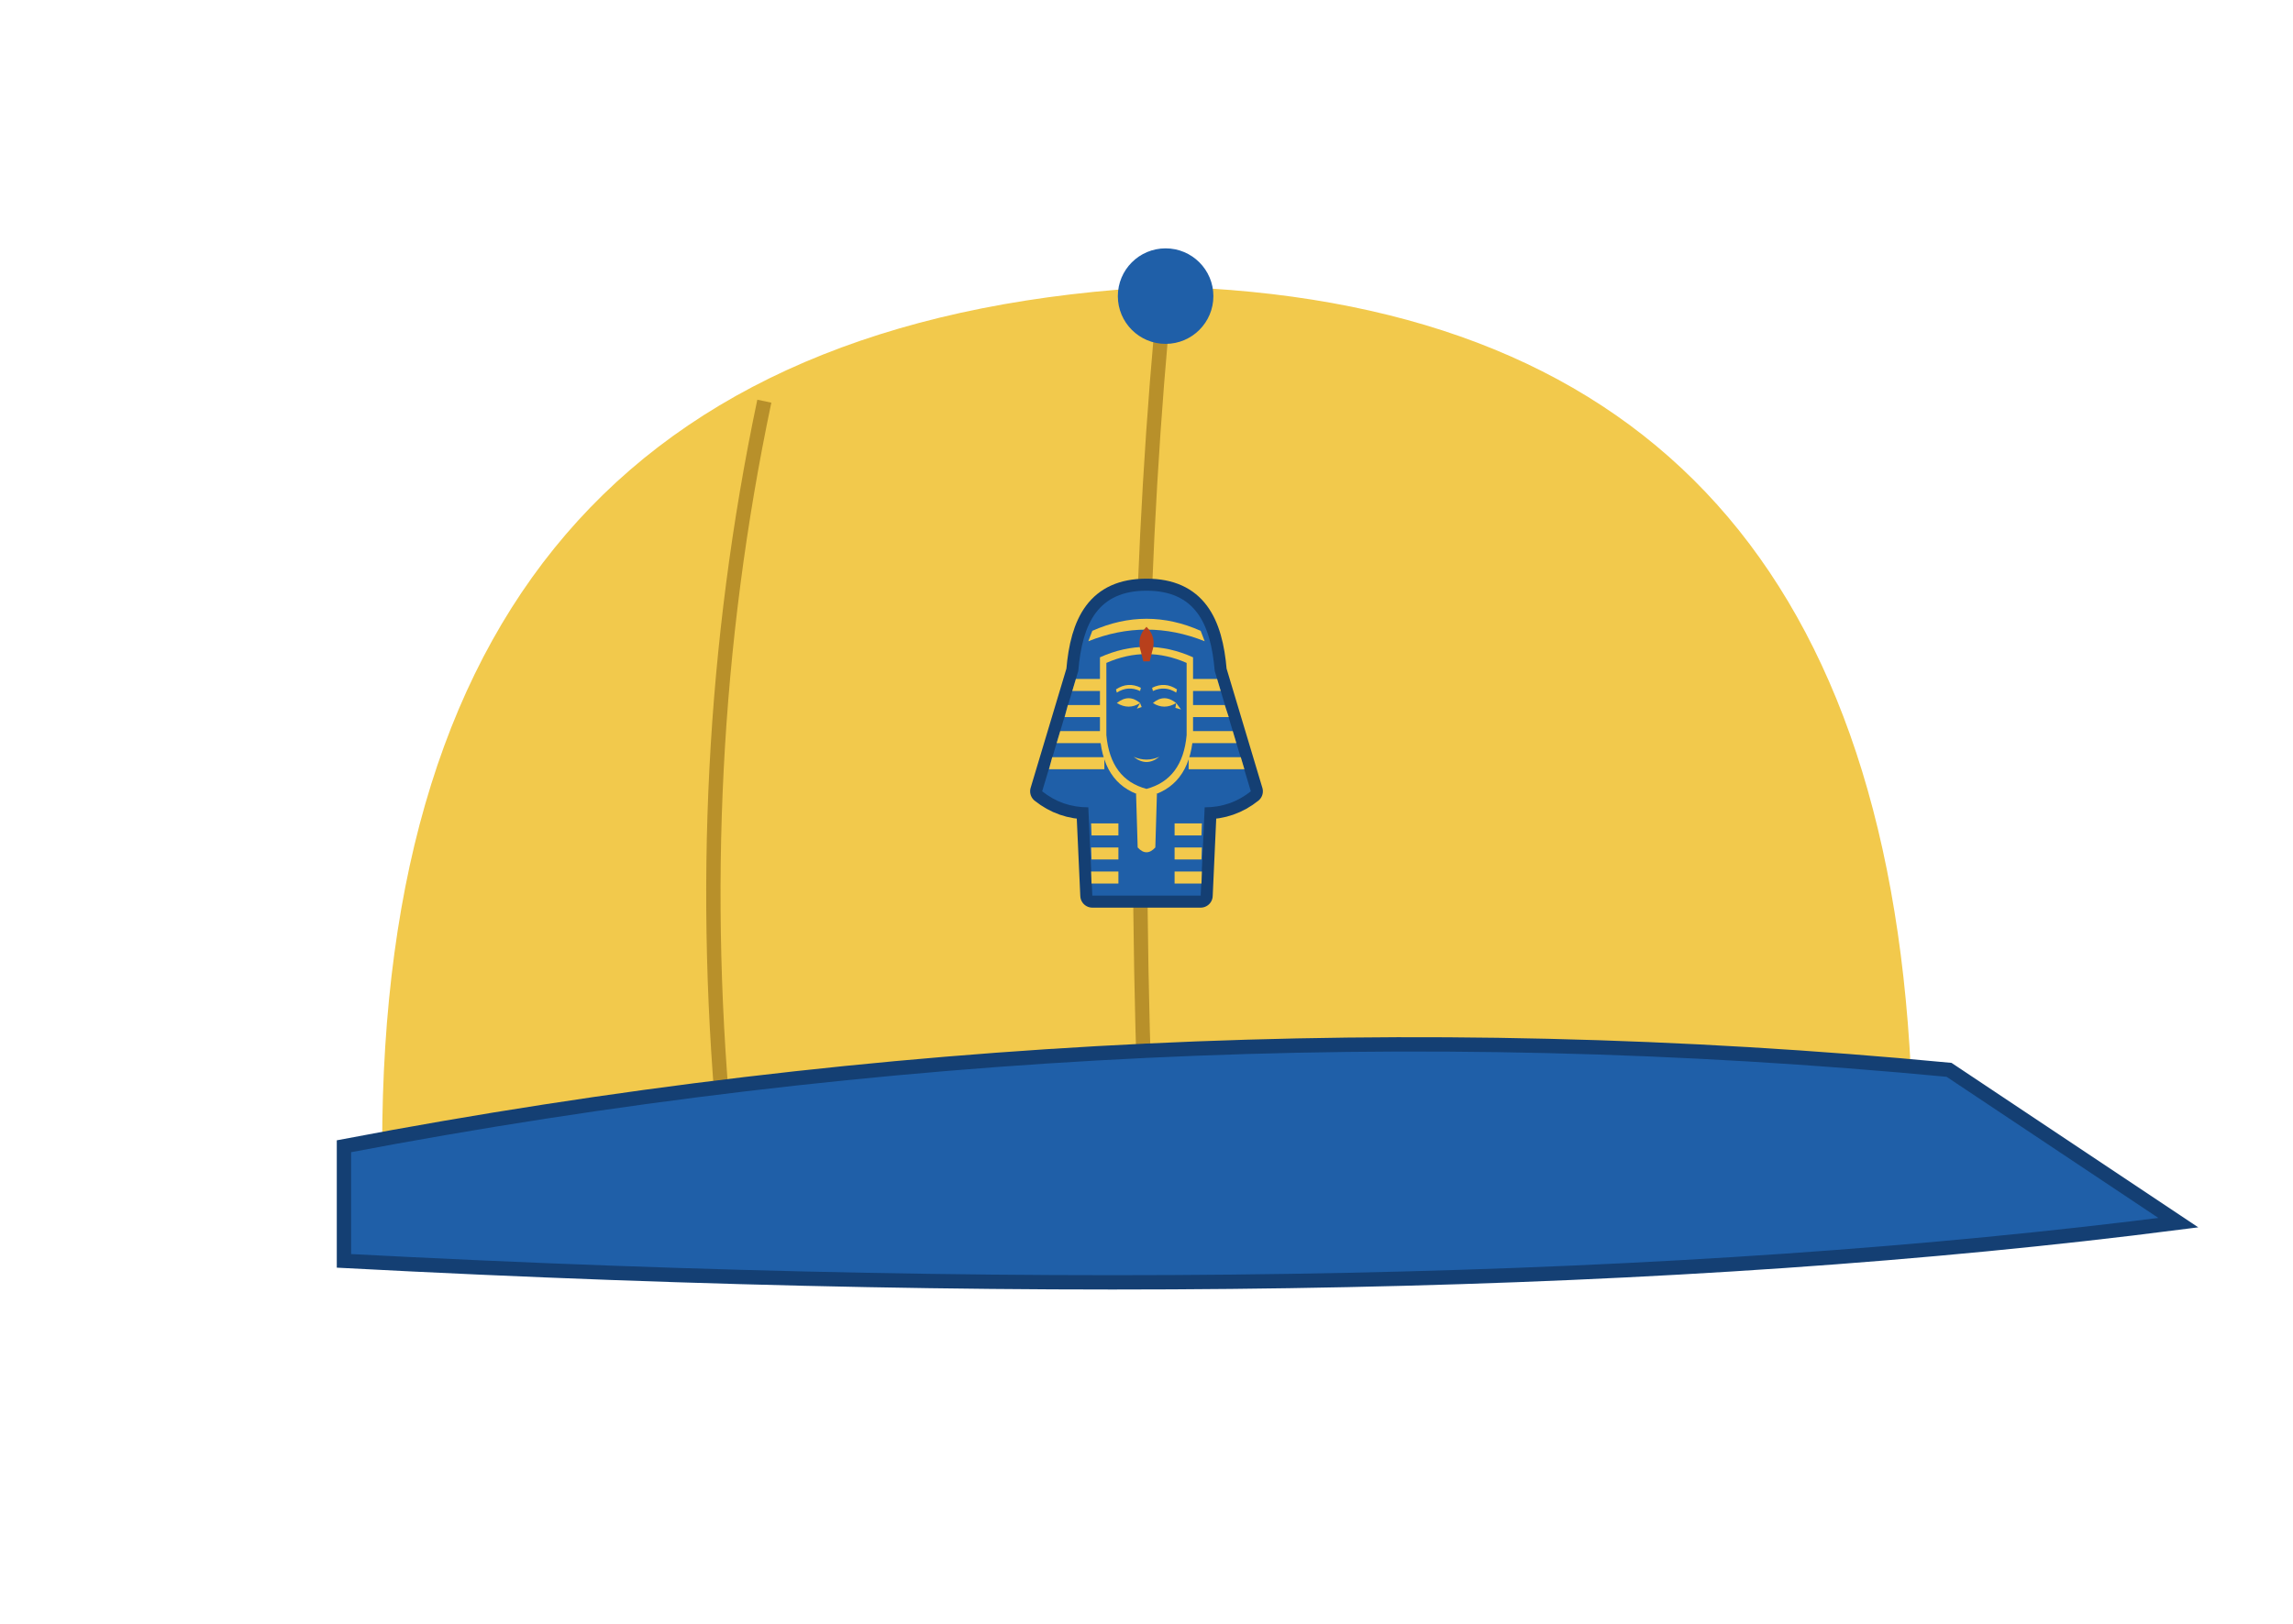
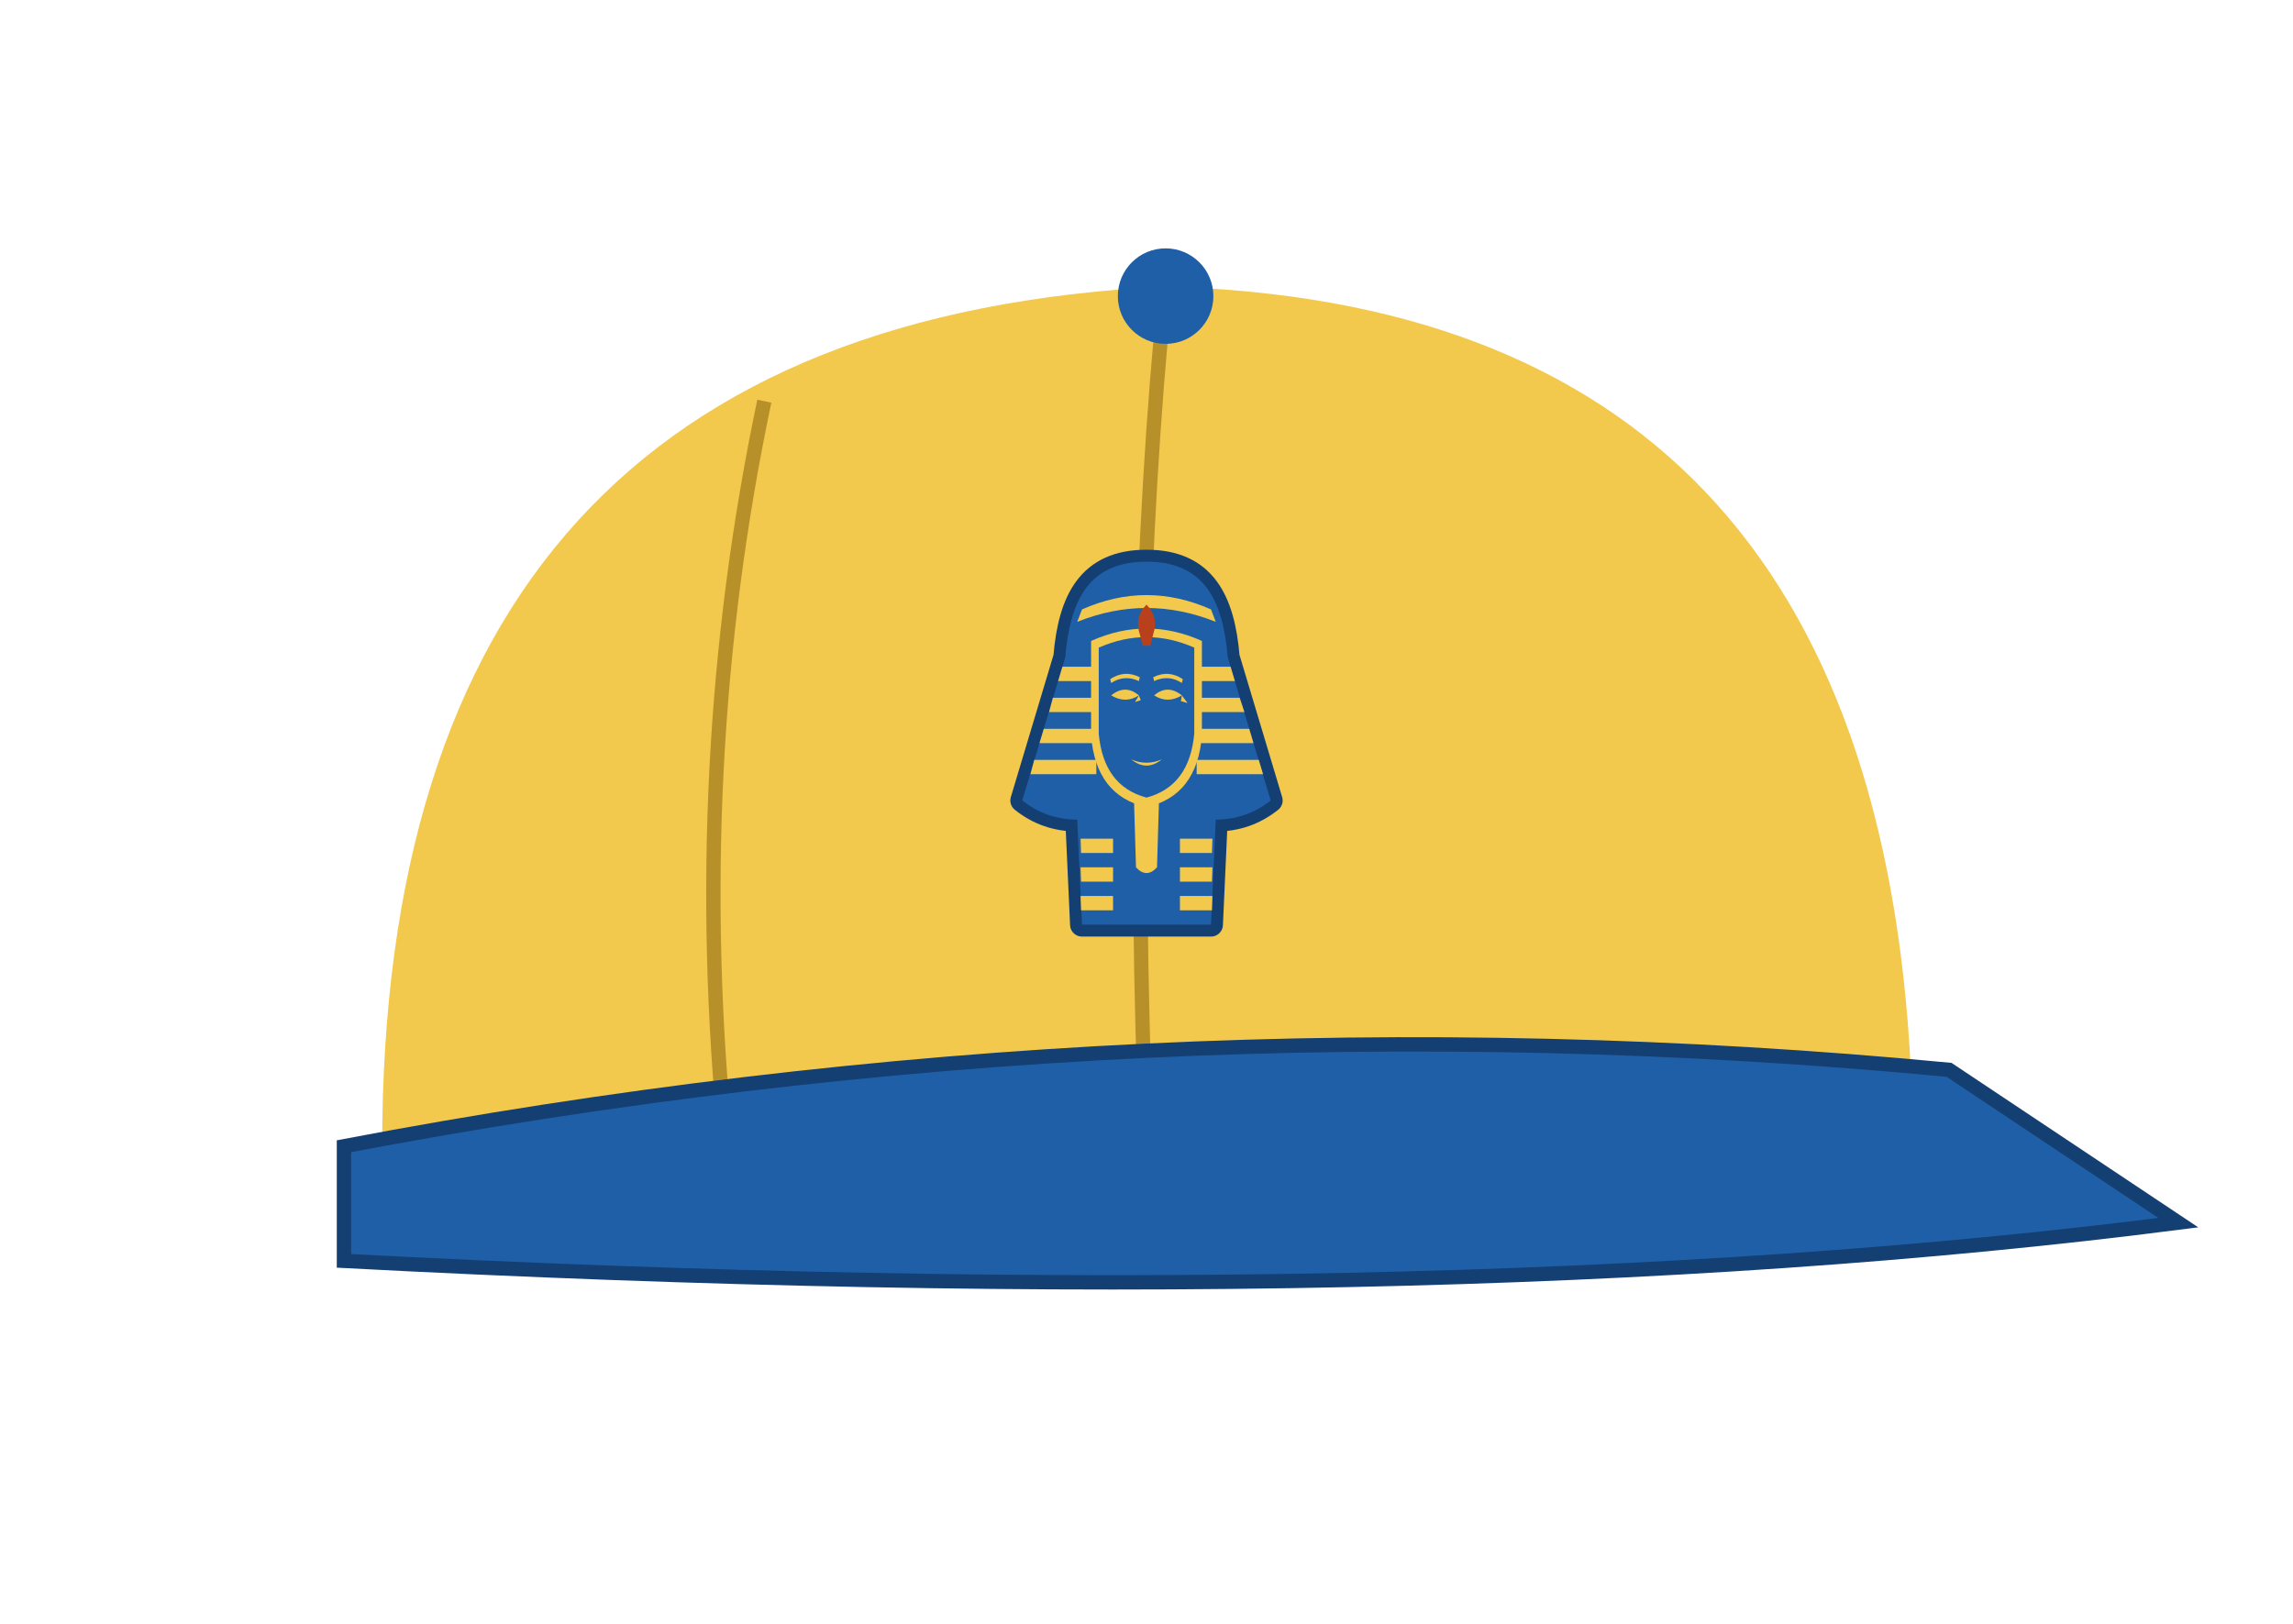
<svg xmlns="http://www.w3.org/2000/svg" viewBox="0 0 240 170" width="240" height="170" role="img" aria-label="Cairo cap alternate">
  <defs>
    <path id="ph-nemes" d="M30 2 C18 2 14 10 13 22 L4 52 Q9 56 15.5 56 L16.5 78 H43.5 L44.5 56 Q51 56 56 52 L47 22 C46 10 42 2 30 2 Z" />
    <path id="ph-stripes" d="M16.5 12 Q30 6 43.5 12 L44.5 14.6 Q30 8.8 15.5 14.6 Z M12.4 24 L19.5 24 V27 L11.5 27 Z M47.6 24 L40.5 24 V27 L48.5 27 Z M10.4 30.5 L19.5 30.5 V33.5 L9.6 33.5 Z M49.5 30.5 L40.5 30.5 V33.5 L50.5 33.5 Z M8.5 37 L19.5 37 V40 L7.6 40 Z M51.5 37 L40.5 37 V40 L52.4 40 Z M6.5 43.5 L19.5 43.5 V46.5 L5.7 46.5 Z M53.5 43.5 L40.5 43.5 V46.5 L54.4 46.5 Z M16.2 60 H23 V63 H16.3 Z M37 60 H43.8 L43.7 63 H37 Z M16.2 66 H23 V69 H16.3 Z M37 66 H43.8 L43.7 69 H37 Z M16.2 72 H23 V75 H16.3 Z M37 72 H43.8 L43.7 75 H37 Z" />
    <path id="ph-frame" d="M18.4 18.6 Q30 13.4 41.6 18.6 L41.6 38.4 Q40.6 51 30 53.4 Q19.4 51 18.4 38.4 Z" />
    <path id="ph-face" d="M20 20 Q30 15.6 40 20 L40 38 Q39 49 30 51.4 Q21 49 20 38 Z" />
    <path id="ph-eyes" d="M22.6 30 Q25.6 27.6 28.4 30 Q25.6 31.8 22.6 30 Z M31.6 30 Q34.4 27.6 37.4 30 Q34.4 31.8 31.6 30 Z M22.4 26.6 Q25.4 24.6 28.6 26.2 L28.4 27 Q25.4 25.6 22.6 27.4 Z M37.6 26.6 Q34.6 24.6 31.4 26.2 L31.6 27 Q34.6 25.6 37.4 27.4 Z M28.4 30 L27.6 31.4 L28.8 31 Z M37.4 30 L38.6 31.6 L37.2 31.2 Z M26.8 43.4 Q30 44.8 33.2 43.4 Q30 46 26.8 43.4 Z" />
    <path id="ph-beard" d="M27.4 52.6 H32.6 L32.2 66 Q30 68.4 27.8 66 Z" />
    <path id="ph-uraeus" d="M30 11 Q27.4 13.6 28.6 17.2 L29.2 19.6 H30.8 L31.4 17.2 Q32.6 13.6 30 11 Z" />
  </defs>
  <path d="M40 120 Q40 34 122 30 Q196 32 200 112 Z" fill="#F2C94C" />
  <path d="M122 30 Q118 70 120 120" fill="none" stroke="#B8902A" stroke-width="1.5" />
  <path d="M80 42 Q72 80 76 120" fill="none" stroke="#B8902A" stroke-width="1.5" />
  <circle cx="122" cy="31" r="5" fill="#1F5FA8" />
  <path d="M36 120 Q120 104 204 112 L228 128 Q150 138 36 132 Z" fill="#1F5FA8" stroke="#143F73" stroke-width="1.5" />
-   <g transform="translate(107.4 61) scale(0.42)">
-     <use href="#ph-nemes" fill="#143F73" stroke="#143F73" stroke-width="6" stroke-linejoin="round" />
+   <g transform="translate(105 57.8) scale(0.5)">
+     <use href="#ph-nemes" fill="#143F73" stroke="#143F73" stroke-width="5" stroke-linejoin="round" />
    <use href="#ph-nemes" fill="#1F5FA8" />
    <use href="#ph-stripes" fill="#F2C94C" />
    <use href="#ph-frame" fill="#F2C94C" />
    <use href="#ph-face" fill="#1F5FA8" />
    <use href="#ph-eyes" fill="#F2C94C" />
    <use href="#ph-beard" fill="#F2C94C" />
    <use href="#ph-uraeus" fill="#B8401C" />
  </g>
</svg>
